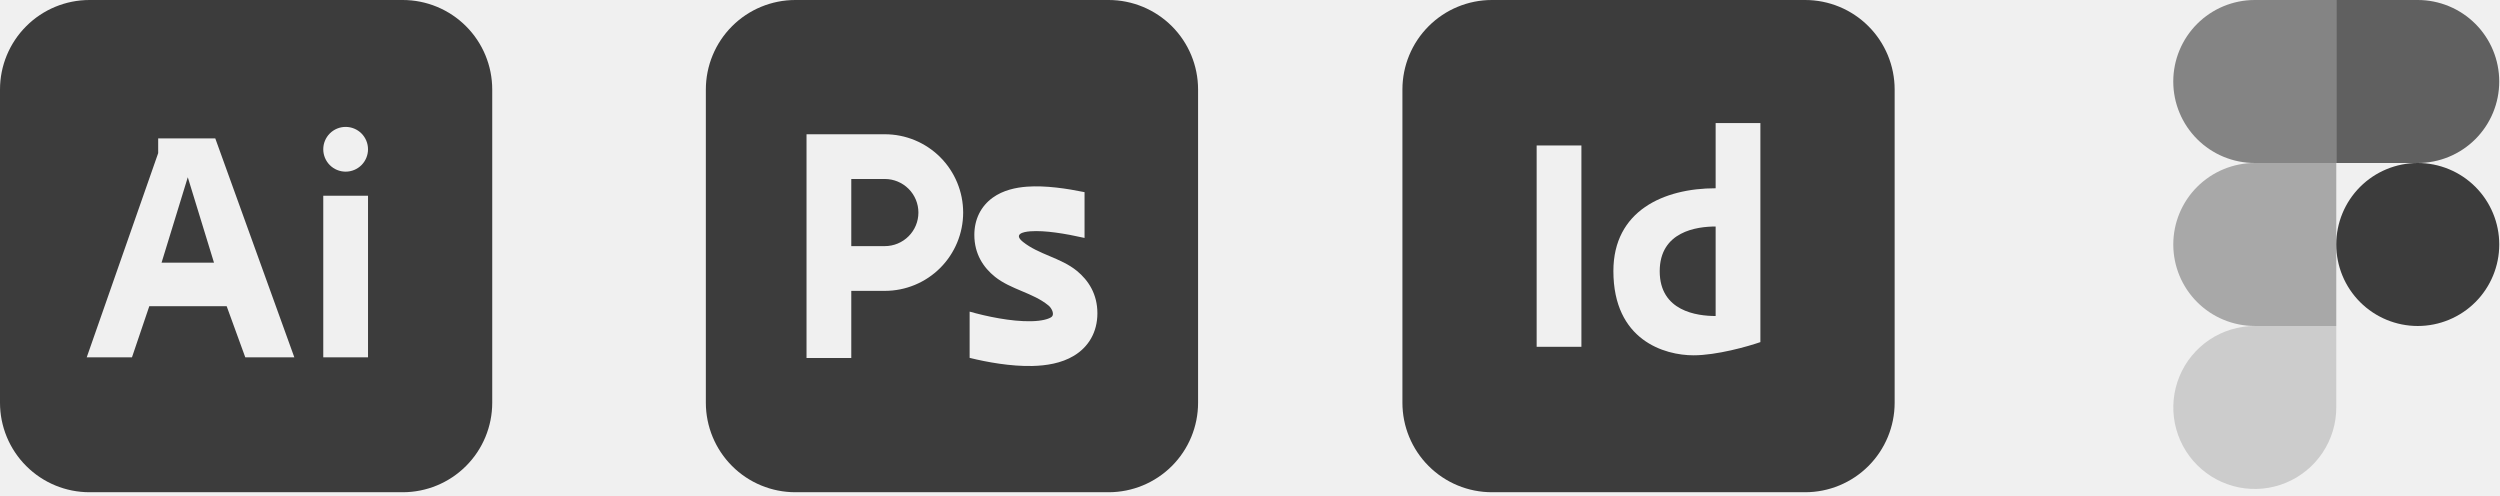
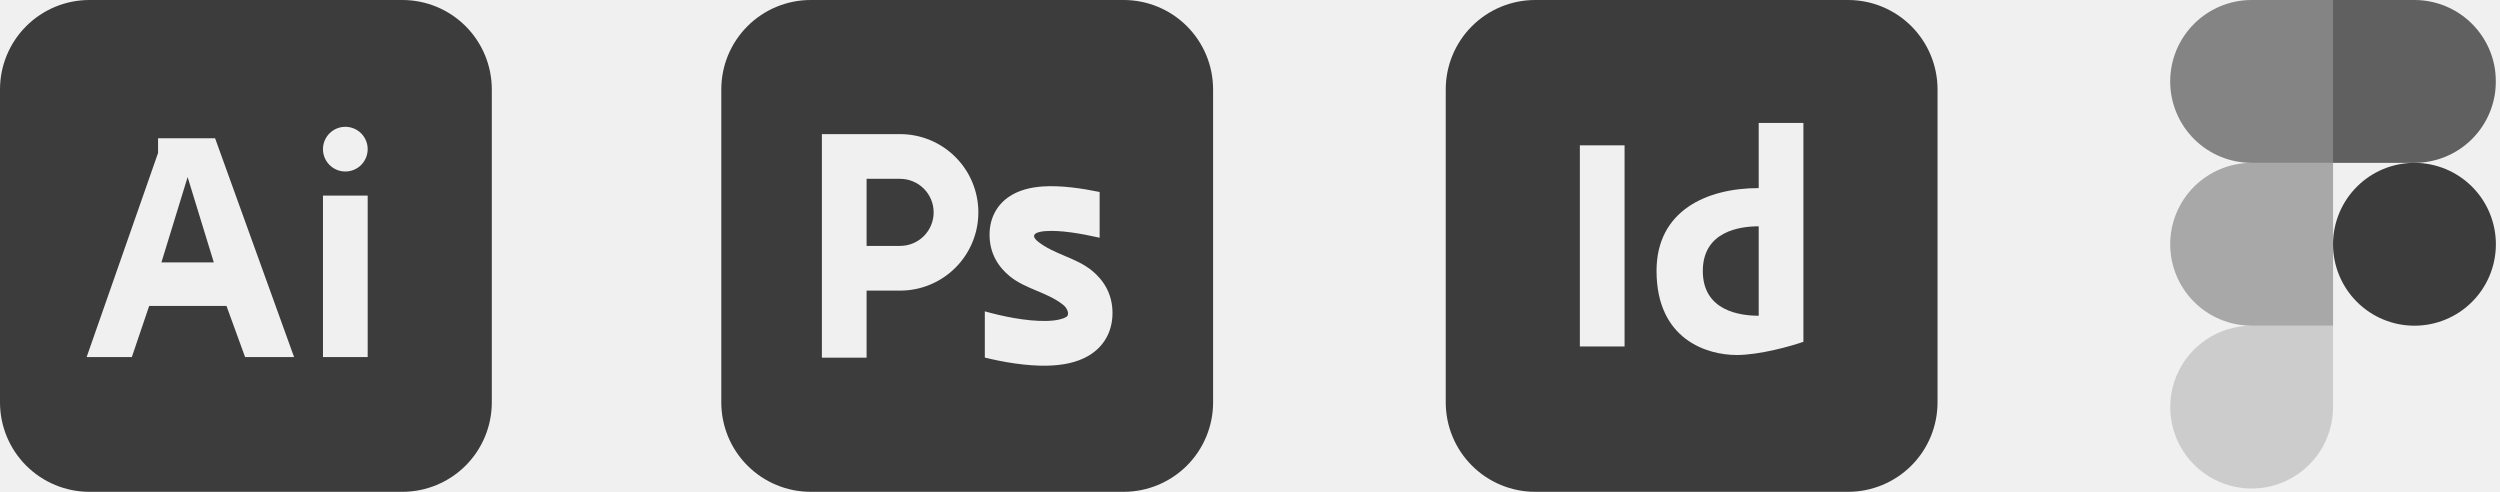
- <svg xmlns="http://www.w3.org/2000/svg" width="121" height="24" viewBox="0 0 121 24" fill="none">
-   <path opacity="0.6" d="M113.076 3.05176e-05H109.131C108.085 3.05176e-05 107.081 0.416 106.342 1.155C105.602 1.895 105.186 2.898 105.186 3.945C105.186 4.991 105.602 5.994 106.342 6.734C107.081 7.474 108.085 7.889 109.131 7.889H113.076V3.05176e-05Z" fill="#3C3C3C" />
-   <path opacity="0.4" d="M113.076 7.889H109.131C108.085 7.889 107.082 8.305 106.342 9.044C105.602 9.784 105.187 10.787 105.187 11.833C105.187 12.879 105.602 13.882 106.342 14.622C107.082 15.362 108.085 15.777 109.131 15.777H113.076V7.889Z" fill="#3C3C3C" />
-   <path d="M120.964 11.833C120.964 12.88 120.548 13.883 119.809 14.623C119.069 15.362 118.066 15.778 117.019 15.778C115.973 15.778 114.97 15.362 114.23 14.623C113.49 13.883 113.075 12.88 113.075 11.833C113.075 10.787 113.49 9.784 114.23 9.044C114.97 8.304 115.973 7.889 117.019 7.889C118.066 7.889 119.069 8.304 119.809 9.044C120.548 9.784 120.964 10.787 120.964 11.833Z" fill="#3C3C3C" />
-   <path opacity="0.2" d="M109.131 15.778H113.076V19.723C113.076 20.503 112.844 21.265 112.411 21.913C111.977 22.562 111.361 23.067 110.641 23.365C109.92 23.664 109.127 23.742 108.362 23.59C107.597 23.437 106.895 23.062 106.343 22.51C105.792 21.959 105.416 21.256 105.264 20.491C105.112 19.726 105.19 18.933 105.488 18.213C105.786 17.492 106.292 16.876 106.94 16.442C107.589 16.009 108.351 15.779 109.131 15.778Z" fill="#3C3C3C" />
-   <path opacity="0.8" d="M113.075 4.57764e-05H117.019C118.065 4.57764e-05 119.068 0.416 119.808 1.155C120.548 1.895 120.963 2.898 120.963 3.945C120.963 4.991 120.548 5.994 119.808 6.734C119.068 7.474 118.065 7.889 117.019 7.889H113.075V4.57764e-05Z" fill="#3C3C3C" />
-   <path fill-rule="evenodd" clip-rule="evenodd" d="M4.332 0C3.183 0 2.081 0.456 1.269 1.269C0.456 2.081 0 3.183 0 4.332V19.492C0 20.641 0.456 21.743 1.269 22.555C2.081 23.368 3.183 23.824 4.332 23.824H19.492C20.641 23.824 21.743 23.368 22.555 22.555C23.368 21.743 23.824 20.641 23.824 19.492V4.332C23.824 3.183 23.368 2.081 22.555 1.269C21.743 0.456 20.641 0 19.492 0H4.332ZM16.729 8.308C17.016 8.308 17.292 8.194 17.495 7.991C17.698 7.788 17.812 7.512 17.812 7.225C17.812 6.938 17.698 6.663 17.495 6.459C17.292 6.256 17.016 6.142 16.729 6.142C16.442 6.142 16.166 6.256 15.963 6.459C15.76 6.663 15.646 6.938 15.646 7.225C15.646 7.512 15.76 7.788 15.963 7.991C16.166 8.194 16.442 8.308 16.729 8.308ZM17.812 17.296V9.474H15.646V17.296H17.812ZM4.197 17.296L7.656 7.411V6.697H10.419L14.246 17.296H11.872L10.971 14.82H7.226L6.387 17.296H4.197ZM7.82 12.712H10.357L9.089 8.579L7.82 12.712Z" fill="#3C3C3C" />
-   <path fill-rule="evenodd" clip-rule="evenodd" d="M38.495 4.57764e-05C37.346 4.57764e-05 36.244 0.456 35.432 1.269C34.62 2.081 34.163 3.183 34.163 4.332V19.493C34.163 20.641 34.62 21.743 35.432 22.555C36.244 23.368 37.346 23.824 38.495 23.824H53.656C54.804 23.824 55.906 23.368 56.719 22.555C57.531 21.743 57.987 20.641 57.987 19.493V4.332C57.987 3.183 57.531 2.081 56.719 1.269C55.906 0.456 54.804 4.57764e-05 53.656 4.57764e-05H38.495ZM39.036 6.498H42.826C43.832 6.498 44.796 6.897 45.507 7.608C46.217 8.318 46.617 9.283 46.617 10.288C46.617 11.293 46.217 12.257 45.507 12.968C44.796 13.679 43.832 14.078 42.826 14.078H41.202V17.327H39.036V6.498ZM41.202 11.912H42.826C43.257 11.912 43.67 11.741 43.975 11.436C44.28 11.132 44.451 10.719 44.451 10.288C44.451 9.857 44.28 9.444 43.975 9.139C43.67 8.835 43.257 8.663 42.826 8.663H41.202V11.912ZM52.492 11.516C51.563 11.307 50.58 11.142 49.868 11.195C49.507 11.221 49.047 11.334 49.51 11.706C49.892 12.012 50.344 12.203 50.797 12.394C51.262 12.591 51.73 12.789 52.127 13.115C52.68 13.57 53.114 14.233 53.114 15.161C53.114 16.087 52.677 16.796 51.979 17.218C51.363 17.591 50.619 17.697 49.975 17.713C48.933 17.739 47.785 17.531 46.93 17.321V15.082C47.718 15.307 48.942 15.572 49.921 15.547C50.43 15.536 50.73 15.443 50.866 15.36C51.083 15.23 50.886 14.899 50.752 14.79C50.371 14.475 49.913 14.283 49.453 14.089C48.998 13.897 48.541 13.704 48.156 13.396C47.603 12.952 47.158 12.297 47.158 11.371C47.158 10.618 47.472 9.985 48.046 9.568C48.557 9.199 49.177 9.074 49.706 9.035C50.6 8.969 51.631 9.124 52.492 9.3V11.516Z" fill="#3C3C3C" />
-   <path fill-rule="evenodd" clip-rule="evenodd" d="M72.208 6.10352e-05C71.059 6.10352e-05 69.958 0.456 69.145 1.269C68.333 2.081 67.877 3.183 67.877 4.332V19.493C67.877 20.641 68.333 21.743 69.145 22.555C69.958 23.368 71.059 23.824 72.208 23.824H87.369C88.518 23.824 89.62 23.368 90.432 22.555C91.244 21.743 91.701 20.641 91.701 19.493V4.332C91.701 3.183 91.244 2.081 90.432 1.269C89.62 0.456 88.518 6.10352e-05 87.369 6.10352e-05H72.208ZM83.037 5.956H85.203V16.558C84.591 16.77 83.087 17.197 81.968 17.197C80.568 17.197 78.088 16.477 78.088 13.118C78.088 10.209 80.511 9.112 83.037 9.112V5.956ZM83.037 10.963V15.295C82.139 15.295 80.33 15.065 80.33 13.129C80.33 11.194 82.139 10.963 83.037 10.963ZM76.54 7.039H74.374V16.785H76.54V7.039Z" fill="#3C3C3C" />
+ <svg xmlns="http://www.w3.org/2000/svg" width="122" height="24" viewBox="0 0 122 24" fill="none">
+   <g clip-path="url(#clip0_40000415_194)">
+     <g opacity="0.6">
+       <path d="M113.853 0H109.879C108.825 0 107.814 0.419 107.069 1.164C106.324 1.909 105.905 2.92 105.905 3.974C105.905 5.028 106.324 6.038 107.069 6.784C107.814 7.529 108.825 7.947 109.879 7.947H113.853V0Z" fill="#3C3C3C" style="mix-blend-mode:plus-darker" />
+     </g>
+     <g opacity="0.4">
+       <path d="M113.853 7.947H109.879C108.825 7.947 107.815 8.366 107.069 9.111C106.324 9.856 105.906 10.867 105.906 11.92C105.906 12.974 106.324 13.985 107.069 14.73C107.815 15.475 108.825 15.893 109.879 15.893H113.853V7.947Z" fill="#3C3C3C" style="mix-blend-mode:plus-darker" />
+     </g>
+     <path d="M121.799 11.921C121.799 12.974 121.381 13.985 120.636 14.73C119.89 15.476 118.88 15.894 117.826 15.894C116.772 15.894 115.761 15.476 115.016 14.73C114.271 13.985 113.852 12.974 113.852 11.921C113.852 10.867 114.271 9.856 115.016 9.111C115.761 8.365 116.772 7.947 117.826 7.947C118.88 7.947 119.89 8.365 120.636 9.111C121.381 9.856 121.799 10.867 121.799 11.921Z" fill="#3C3C3C" style="mix-blend-mode:plus-darker" />
+     <g opacity="0.2">
+       <path d="M109.879 15.895H113.853V19.868C113.853 20.654 113.62 21.422 113.183 22.075C112.747 22.728 112.126 23.237 111.4 23.538C110.674 23.838 109.876 23.917 109.105 23.763C108.334 23.61 107.627 23.232 107.071 22.676C106.515 22.12 106.137 21.413 105.984 20.642C105.83 19.872 105.909 19.073 106.209 18.347C106.51 17.621 107.019 17 107.672 16.564C108.325 16.127 109.093 15.895 109.879 15.895Z" fill="#3C3C3C" style="mix-blend-mode:plus-darker" />
+     </g>
+     <g opacity="0.8">
+       <path d="M113.852 0H117.825C118.879 0 119.89 0.419 120.635 1.164C121.38 1.909 121.799 2.92 121.799 3.974C121.799 5.028 121.38 6.038 120.635 6.784C119.89 7.529 118.879 7.947 117.825 7.947H113.852V0Z" fill="#3C3C3C" style="mix-blend-mode:plus-darker" />
+     </g>
+     <path fill-rule="evenodd" clip-rule="evenodd" d="M4.364 0C3.206 0 2.096 0.46 1.278 1.278C0.46 2.096 0 3.206 0 4.364V19.636C0 20.794 0.46 21.904 1.278 22.722C2.096 23.54 3.206 24 4.364 24H19.636C20.794 24 21.904 23.54 22.722 22.722C23.54 21.904 24 20.794 24 19.636V4.364C24 3.206 23.54 2.096 22.722 1.278C21.904 0.46 20.794 0 19.636 0H4.364ZM16.852 8.369C17.142 8.369 17.419 8.255 17.624 8.05C17.828 7.845 17.943 7.568 17.943 7.279C17.943 6.989 17.828 6.712 17.624 6.507C17.419 6.303 17.142 6.188 16.852 6.188C16.563 6.188 16.286 6.303 16.081 6.507C15.876 6.712 15.761 6.989 15.761 7.279C15.761 7.568 15.876 7.845 16.081 8.05C16.286 8.255 16.563 8.369 16.852 8.369ZM17.943 17.424V9.544H15.761V17.424H17.943ZM4.228 17.424L7.713 7.466V6.746H10.496L14.351 17.424H11.96L11.052 14.929H7.28L6.434 17.424H4.228ZM7.877 12.806H10.434L9.156 8.642L7.877 12.806Z" fill="#3C3C3C" style="mix-blend-mode:plus-darker" />
+     <path fill-rule="evenodd" clip-rule="evenodd" d="M39.562 0C38.405 0 37.295 0.46 36.477 1.278C35.658 2.096 35.199 3.206 35.199 4.364V19.636C35.199 20.794 35.658 21.904 36.477 22.722C37.295 23.54 38.405 24 39.562 24H54.835C55.992 24 57.102 23.54 57.921 22.722C58.739 21.904 59.199 20.794 59.199 19.636V4.364C59.199 3.206 58.739 2.096 57.921 1.278C57.102 0.46 55.992 0 54.835 0H39.562ZM40.108 6.545H43.926C44.939 6.545 45.91 6.948 46.626 7.664C47.342 8.38 47.744 9.351 47.744 10.364C47.744 11.376 47.342 12.348 46.626 13.063C45.91 13.78 44.939 14.182 43.926 14.182H42.29V17.454H40.108V6.545ZM42.29 12H43.926C44.36 12 44.776 11.828 45.083 11.521C45.39 11.214 45.562 10.798 45.562 10.364C45.562 9.93 45.39 9.513 45.083 9.207C44.776 8.9 44.36 8.727 43.926 8.727H42.29V12ZM53.662 11.601C52.727 11.39 51.737 11.224 51.019 11.278C50.656 11.304 50.192 11.418 50.659 11.793C51.044 12.1 51.499 12.293 51.955 12.486C52.424 12.684 52.895 12.884 53.295 13.212C53.852 13.67 54.29 14.338 54.29 15.273C54.29 16.206 53.849 16.92 53.146 17.346C52.526 17.721 51.776 17.828 51.127 17.844C50.078 17.87 48.921 17.661 48.059 17.449V15.193C48.854 15.42 50.086 15.687 51.072 15.662C51.585 15.65 51.888 15.556 52.025 15.473C52.243 15.342 52.044 15.009 51.91 14.899C51.526 14.582 51.065 14.388 50.601 14.193C50.143 14 49.683 13.806 49.294 13.495C48.738 13.047 48.29 12.387 48.29 11.454C48.29 10.696 48.606 10.058 49.184 9.638C49.699 9.267 50.323 9.141 50.856 9.101C51.757 9.035 52.795 9.191 53.662 9.369V11.601Z" fill="#3C3C3C" style="mix-blend-mode:plus-darker" />
+     <path fill-rule="evenodd" clip-rule="evenodd" d="M74.915 0C73.758 0 72.648 0.46 71.83 1.278C71.011 2.096 70.552 3.206 70.552 4.364V19.636C70.552 20.794 71.011 21.904 71.83 22.722C72.648 23.54 73.758 24 74.915 24H90.188C91.345 24 92.455 23.54 93.274 22.722C94.092 21.904 94.552 20.794 94.552 19.636V4.364C94.552 3.206 94.092 2.096 93.274 1.278C92.455 0.46 91.345 0 90.188 0H74.915ZM85.825 6H88.006V16.68C87.39 16.894 85.875 17.324 84.747 17.324C83.337 17.324 80.839 16.598 80.839 13.215C80.839 10.284 83.279 9.179 85.825 9.179V6ZM85.825 11.044V15.408C84.919 15.408 83.097 15.176 83.097 13.226C83.097 11.277 84.919 11.044 85.825 11.044ZM79.279 7.091H77.097V16.909H79.279V7.091Z" fill="#3C3C3C" style="mix-blend-mode:plus-darker" />
+   </g>
+   <defs>
+     <clipPath id="clip0_40000415_194">
+       <rect width="121.8" height="24" fill="white" />
+     </clipPath>
+   </defs>
</svg>
